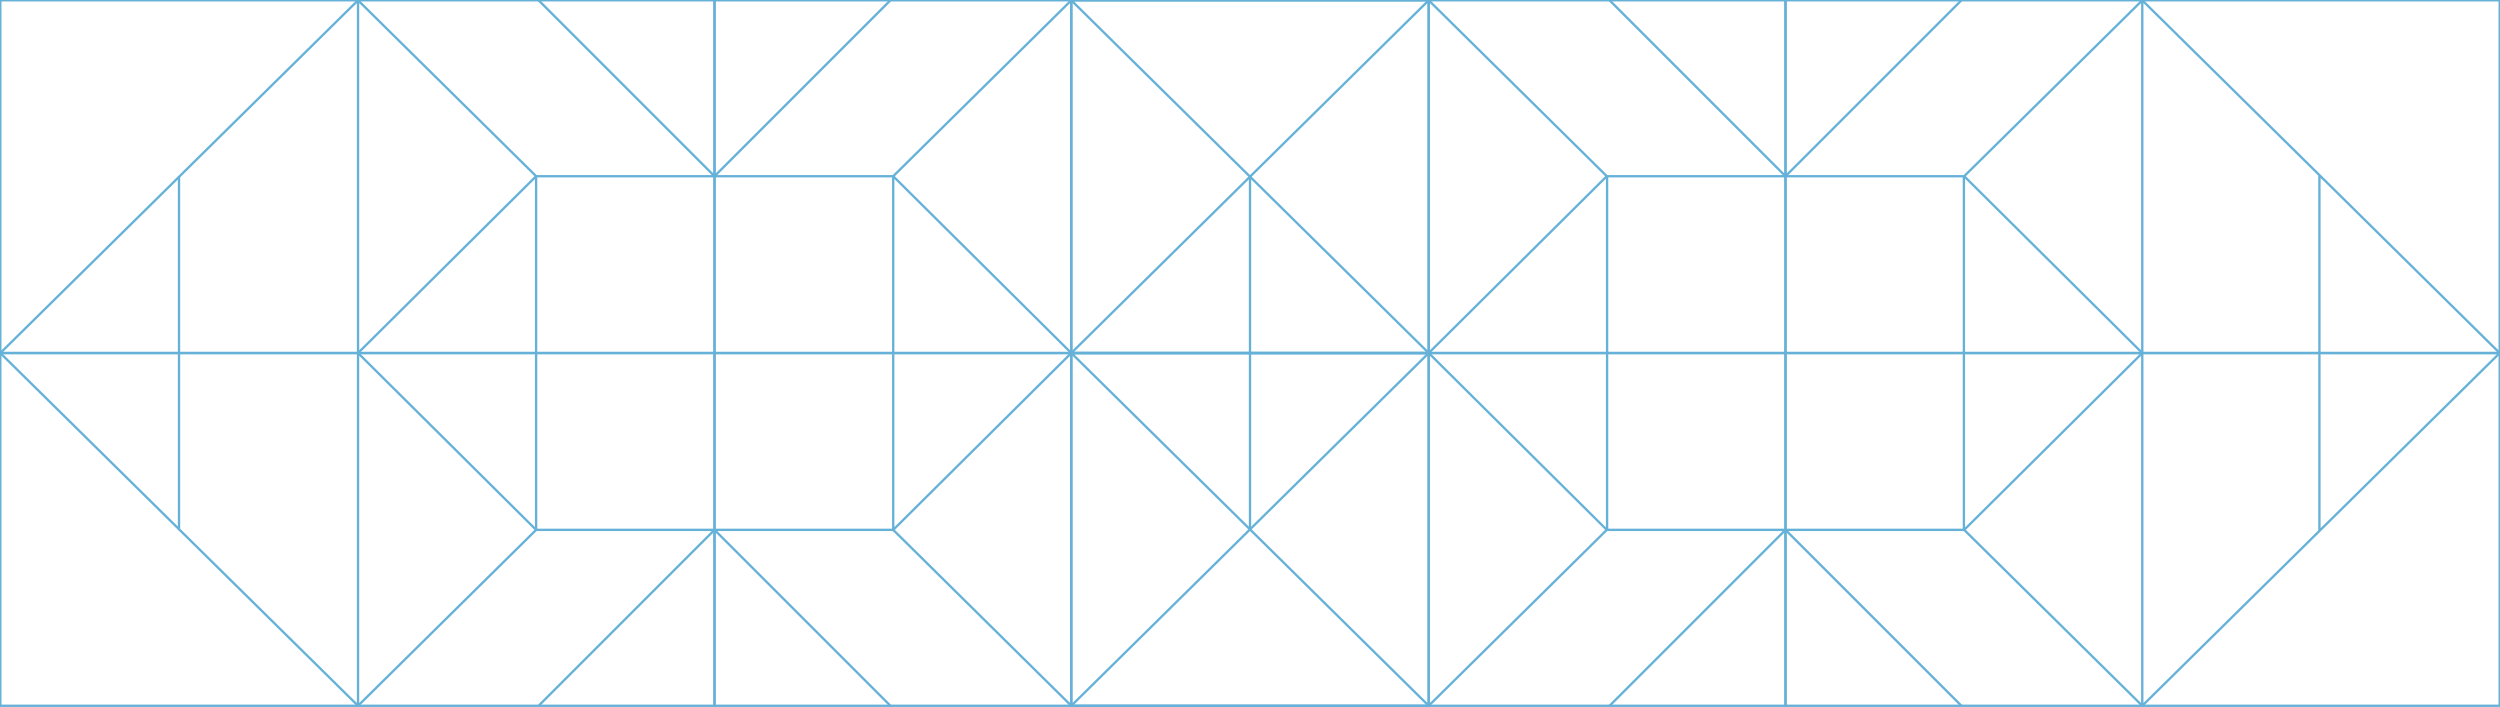
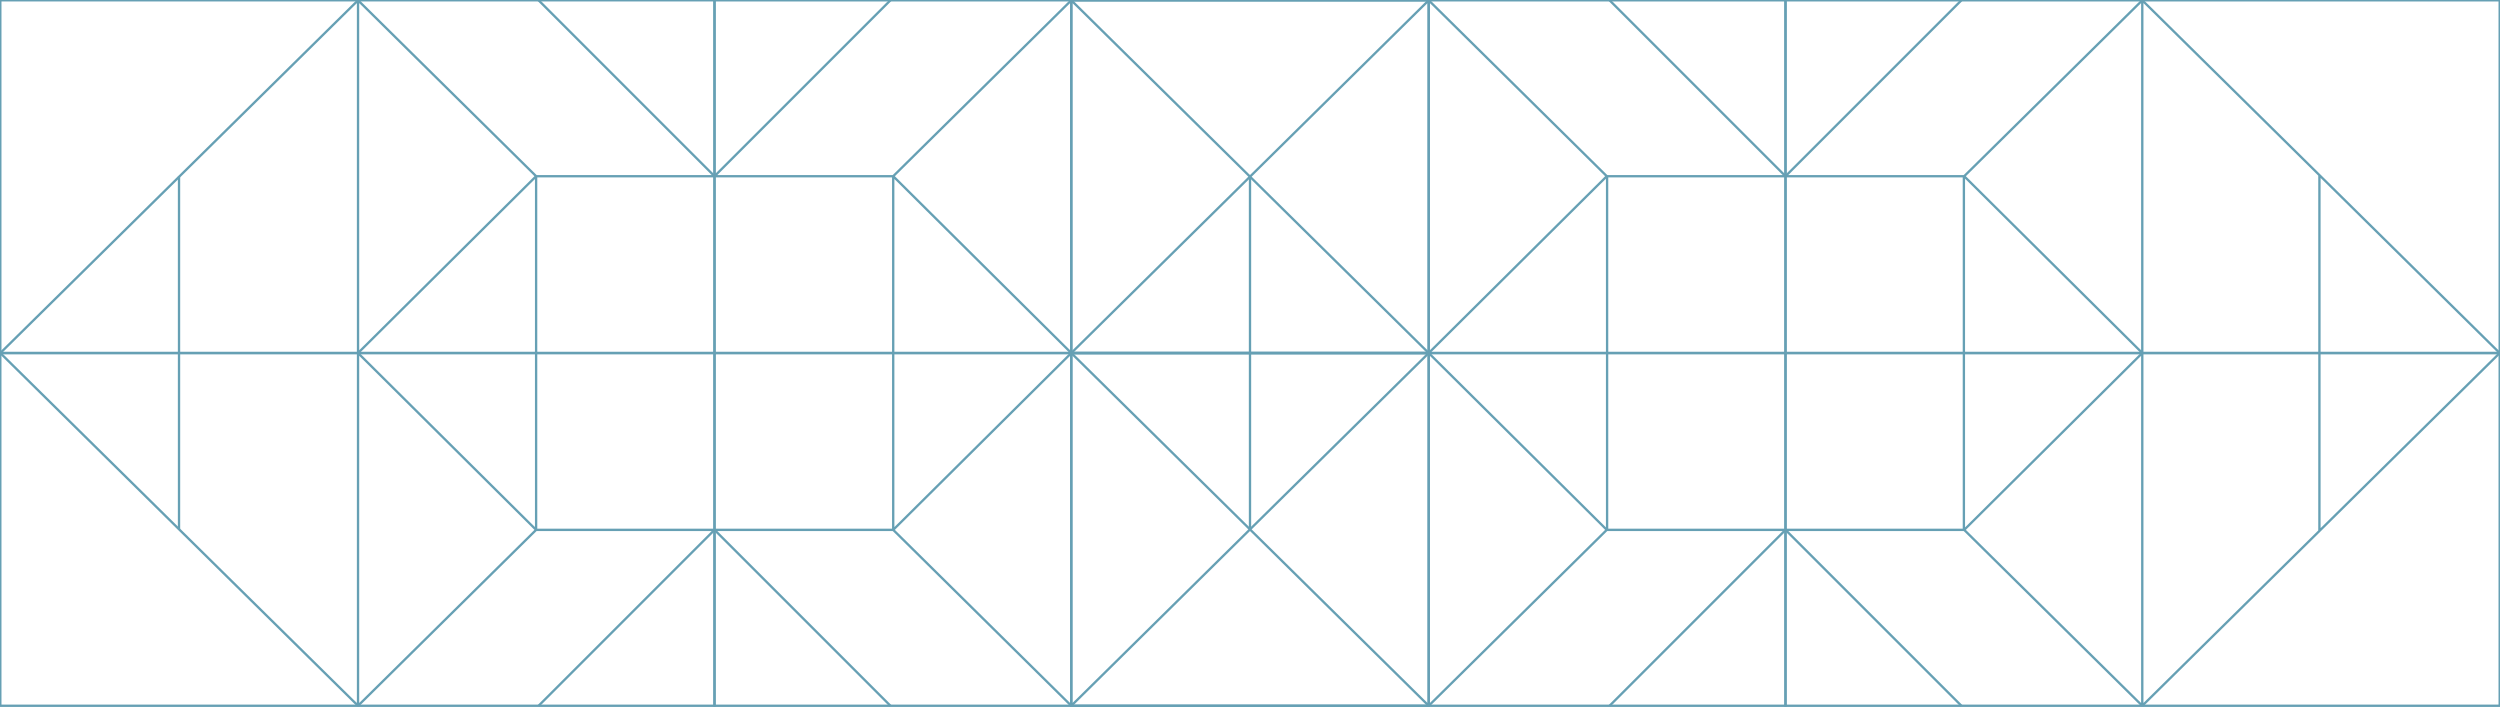
- <svg xmlns="http://www.w3.org/2000/svg" width="800.2" height="226">
-   <style>.st1{fill:none;stroke:#007dbe;stroke-width:.75;stroke-miterlimit:10}</style>
-   <g opacity=".6">
-     <path d="M228.7.1h228.6V113H228.7V.1z" class="st1" />
-     <path d="M342.9 113l-57-56.6 57-56.3M228.7 56.4L285 .1m-56.3 56.3h57.1m.1 0V113M342.9.1V113m0-112.9L457.3 113m-228.6 0H.1V.1h228.6V113z" class="st1" />
-     <path d="M114.6 113l57-56.6-57-56.3m114.1 56.3L172.4.1m56.3 56.3h-57.1m0 0V113M114.6.1V113m0-112.9L.1 113M228.7 113h228.6v112.9H228.7V113z" class="st1" />
-     <path d="M342.9 113l-57 56.6 57 56.3m-114.2-56.3l56.3 56.3m-56.3-56.3h57.1m.1 0V113m57 112.9V113m0 112.9L457.3 113M228.7 225.9H.1V113h228.6v112.9z" class="st1" />
-     <path d="M114.6 113l57 56.6-57 56.3m114.1-56.3l-56.3 56.3m56.3-56.3h-57.1m0 0V113m-57 112.9V113m0 112.9L.1 113M57.3 56.5v112.9M571.5.1h228.6V113H571.5V.1z" class="st1" />
-     <path d="M685.7 113l-57-56.6 57-56.3M571.5 56.4L627.8.1m-56.3 56.3h57.1m0 0V113m113.8-57v57M685.7.1V113m0-112.9L800.1 113M571.5 113H342.9V.1h228.6V113z" class="st1" />
-     <path d="M457.3 113l57-56.6-57-56.3m114.2 56.3L515.2.1m56.3 56.3h-57.1m0 0V113M457.3.1V113m0-112.9L342.9 113" class="st1" />
+ <svg xmlns="http://www.w3.org/2000/svg" version="1.1" id="Layer_1" x="0px" y="0px" width="800.2px" height="226px" viewBox="0 0 800.2 226" style="enable-background:new 0 0 800.2 226;" xml:space="preserve">
+   <style type="text/css">
+ 	.st0{opacity:0.6;}
+ 	.st1{fill:none;stroke:#006082;stroke-width:0.75;stroke-miterlimit:10;}
+ </style>
+   <g class="st0">
+     <path class="st1" d="M228.7,0.1h228.6V113H228.7V0.1z" />
+     <path class="st1" d="M342.9,113l-57-56.6l57-56.3 M228.7,56.4L285,0.1 M228.7,56.4h57.1 M285.9,56.4V113 M342.9,0.1V113 M342.9,0.1   L457.3,113 M228.7,113H0.1V0.1h228.6L228.7,113L228.7,113z" />
+     <path class="st1" d="M114.6,113l57-56.6l-57-56.3 M228.7,56.4L172.4,0.1 M228.7,56.4h-57.1 M171.6,56.4V113 M114.6,0.1V113    M114.6,0.1L0.1,113" />
    <g>
-       <path d="M571.5 113h228.6v112.9H571.5V113z" class="st1" />
-       <path d="M685.7 113l-57 56.6 57 56.3m-114.2-56.3l56.3 56.3m-56.3-56.3h57.1m0 0V113m113.8 57v-57m-56.7 112.9V113m0 112.9L800.1 113" class="st1" />
+       <path class="st1" d="M228.7,113h228.6v112.9H228.7V113z" />
+       <path class="st1" d="M342.9,113l-57,56.6l57,56.3 M228.7,169.6l56.3,56.3 M228.7,169.6h57.1 M285.9,169.6V113 M342.9,225.9V113     M342.9,225.9L457.3,113" />
    </g>
    <g>
-       <path d="M571.5 225.9H342.9V113h228.6v112.9z" class="st1" />
-       <path d="M457.3 113l57 56.6-57 56.3m114.2-56.3l-56.3 56.3m56.3-56.3h-57.1m0 0V113m-57.1 112.9V113m0 112.9L342.9 113" class="st1" />
+       <path class="st1" d="M228.7,225.9H0.1V113h228.6L228.7,225.9L228.7,225.9z" />
+       <path class="st1" d="M114.6,113l57,56.6l-57,56.3 M228.7,169.6l-56.3,56.3 M228.7,169.6h-57.1 M171.6,169.6V113 M114.6,225.9V113     M114.6,225.9L0.1,113" />
    </g>
-     <path d="M400.1 56.5v112.9" class="st1" />
+     <path class="st1" d="M57.3,56.5v112.9" />
+     <g>
+       <path class="st1" d="M571.5,0.1h228.6V113H571.5V0.1z" />
+       <path class="st1" d="M685.7,113l-57-56.6l57-56.3 M571.5,56.4l56.3-56.3 M571.5,56.4h57.1 M628.6,56.4V113 M742.4,56v57     M685.7,0.1V113 M685.7,0.1L800.1,113" />
+     </g>
+     <g>
+       <path class="st1" d="M571.5,113H342.9V0.1h228.6V113z" />
+       <path class="st1" d="M457.3,113l57-56.6l-57-56.3 M571.5,56.4L515.2,0.1 M571.5,56.4h-57.1 M514.4,56.4V113 M457.3,0.1V113     M457.3,0.1L342.9,113" />
+     </g>
+     <g>
+       <path class="st1" d="M571.5,113h228.6v112.9H571.5V113z" />
+       <path class="st1" d="M685.7,113l-57,56.6l57,56.3 M571.5,169.6l56.3,56.3 M571.5,169.6h57.1 M628.6,169.6V113 M742.4,170v-57     M685.7,225.9V113 M685.7,225.9L800.1,113" />
+     </g>
+     <g>
+       <path class="st1" d="M571.5,225.9H342.9V113h228.6V225.9z" />
+       <path class="st1" d="M457.3,113l57,56.6l-57,56.3 M571.5,169.6l-56.3,56.3 M571.5,169.6h-57.1 M514.4,169.6V113 M457.3,225.9V113     M457.3,225.9L342.9,113" />
+     </g>
+     <path class="st1" d="M400.1,56.5v112.9" />
  </g>
</svg>
